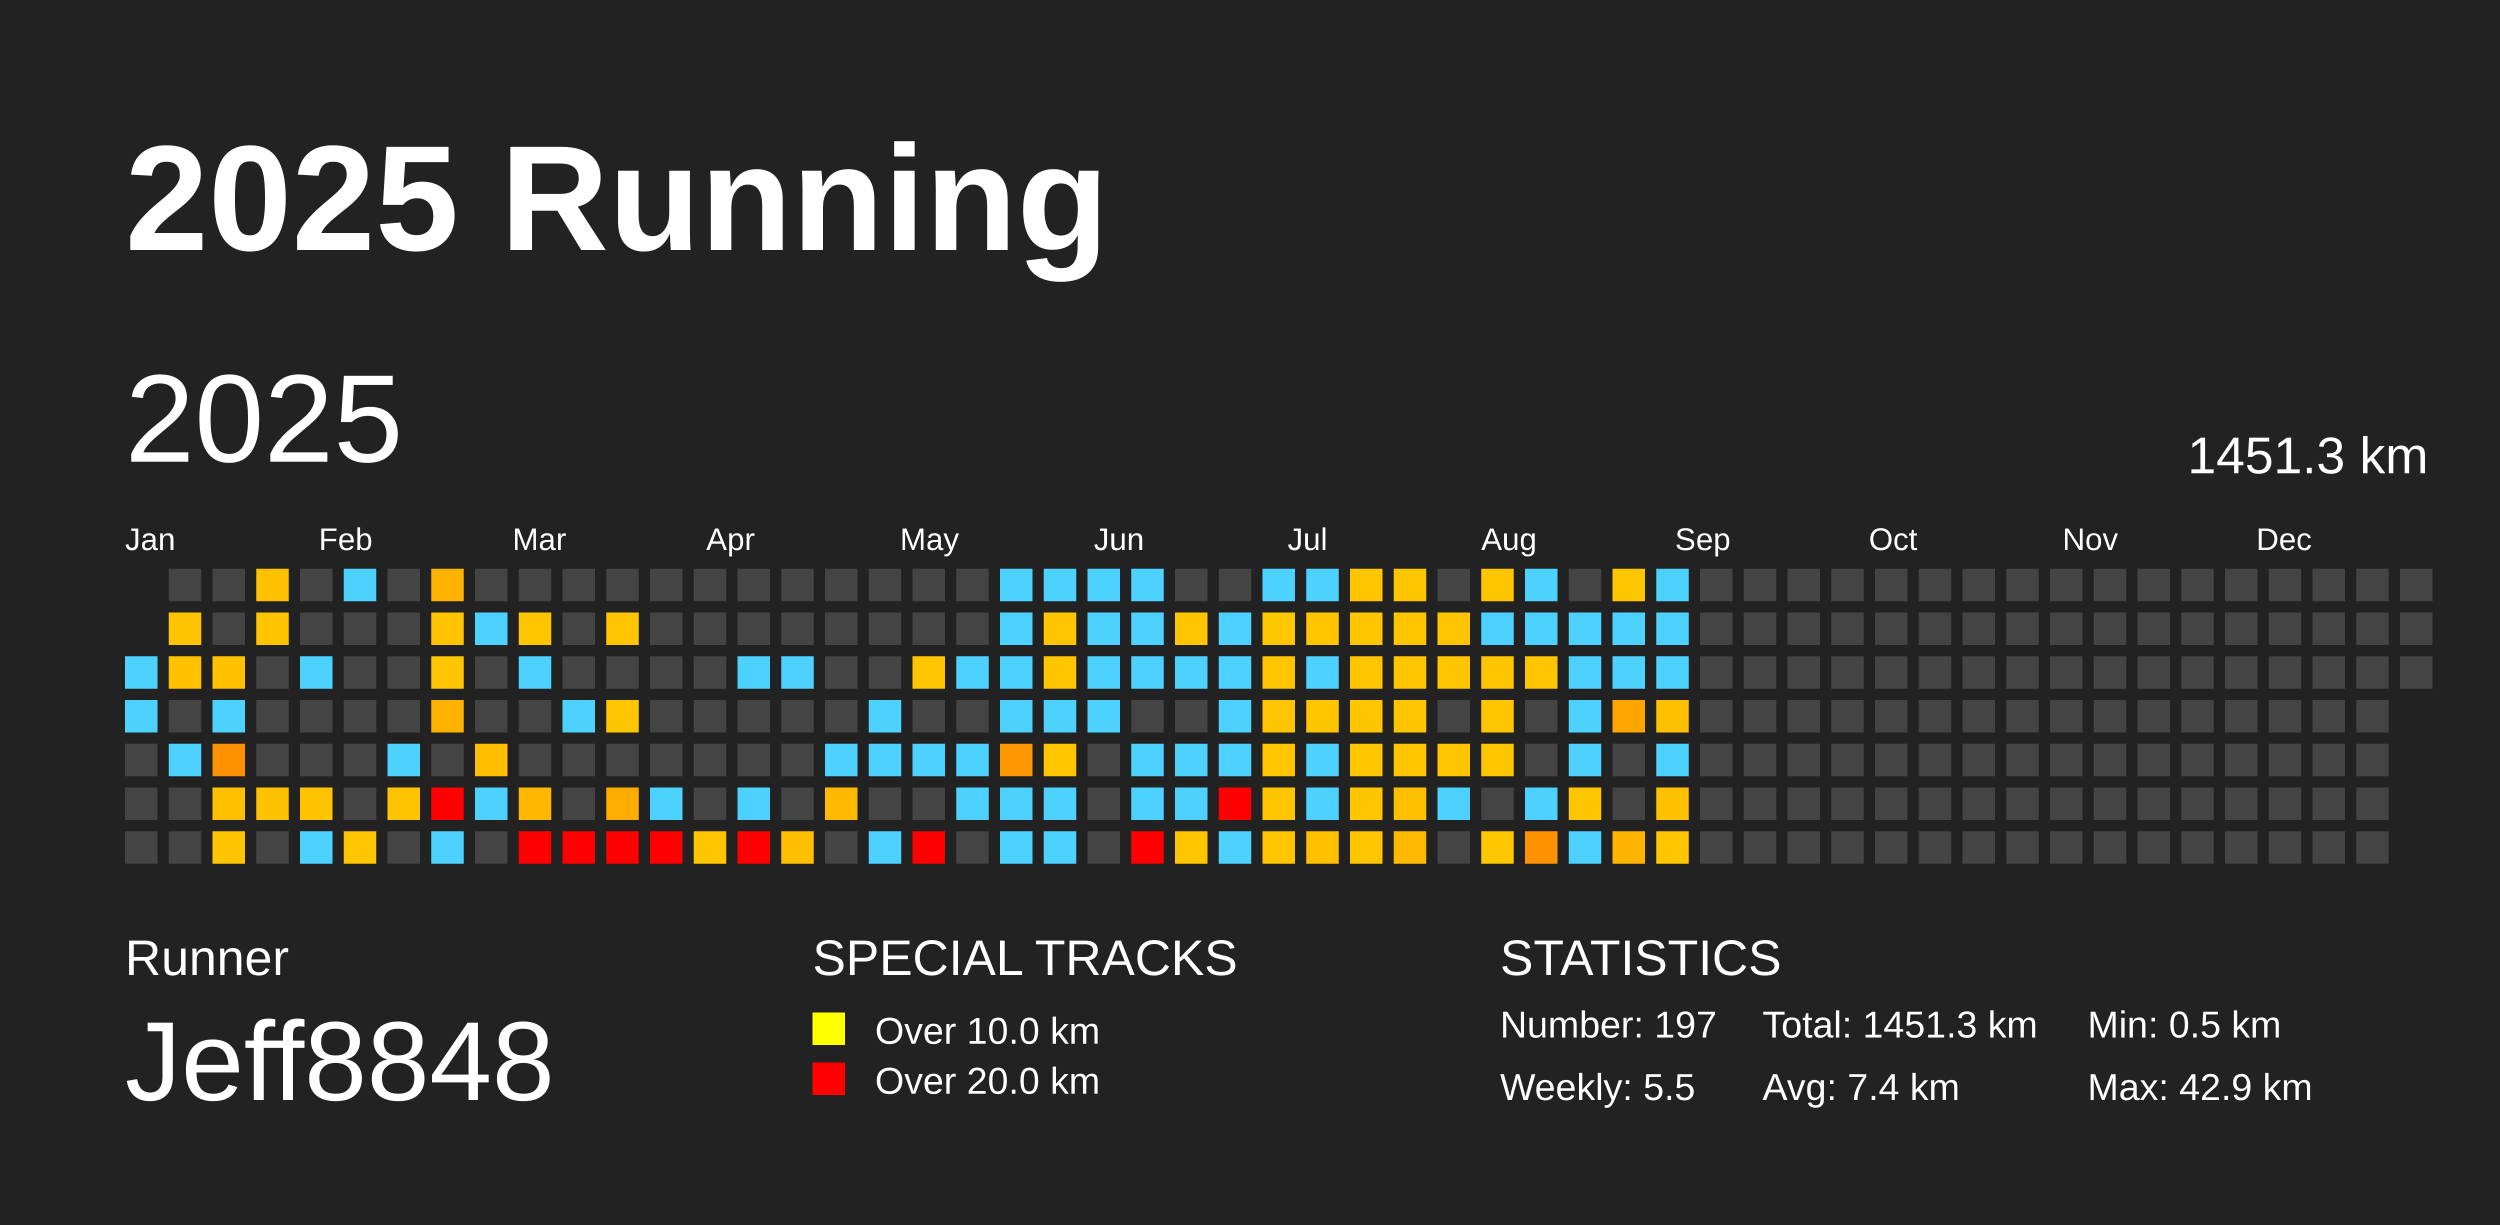
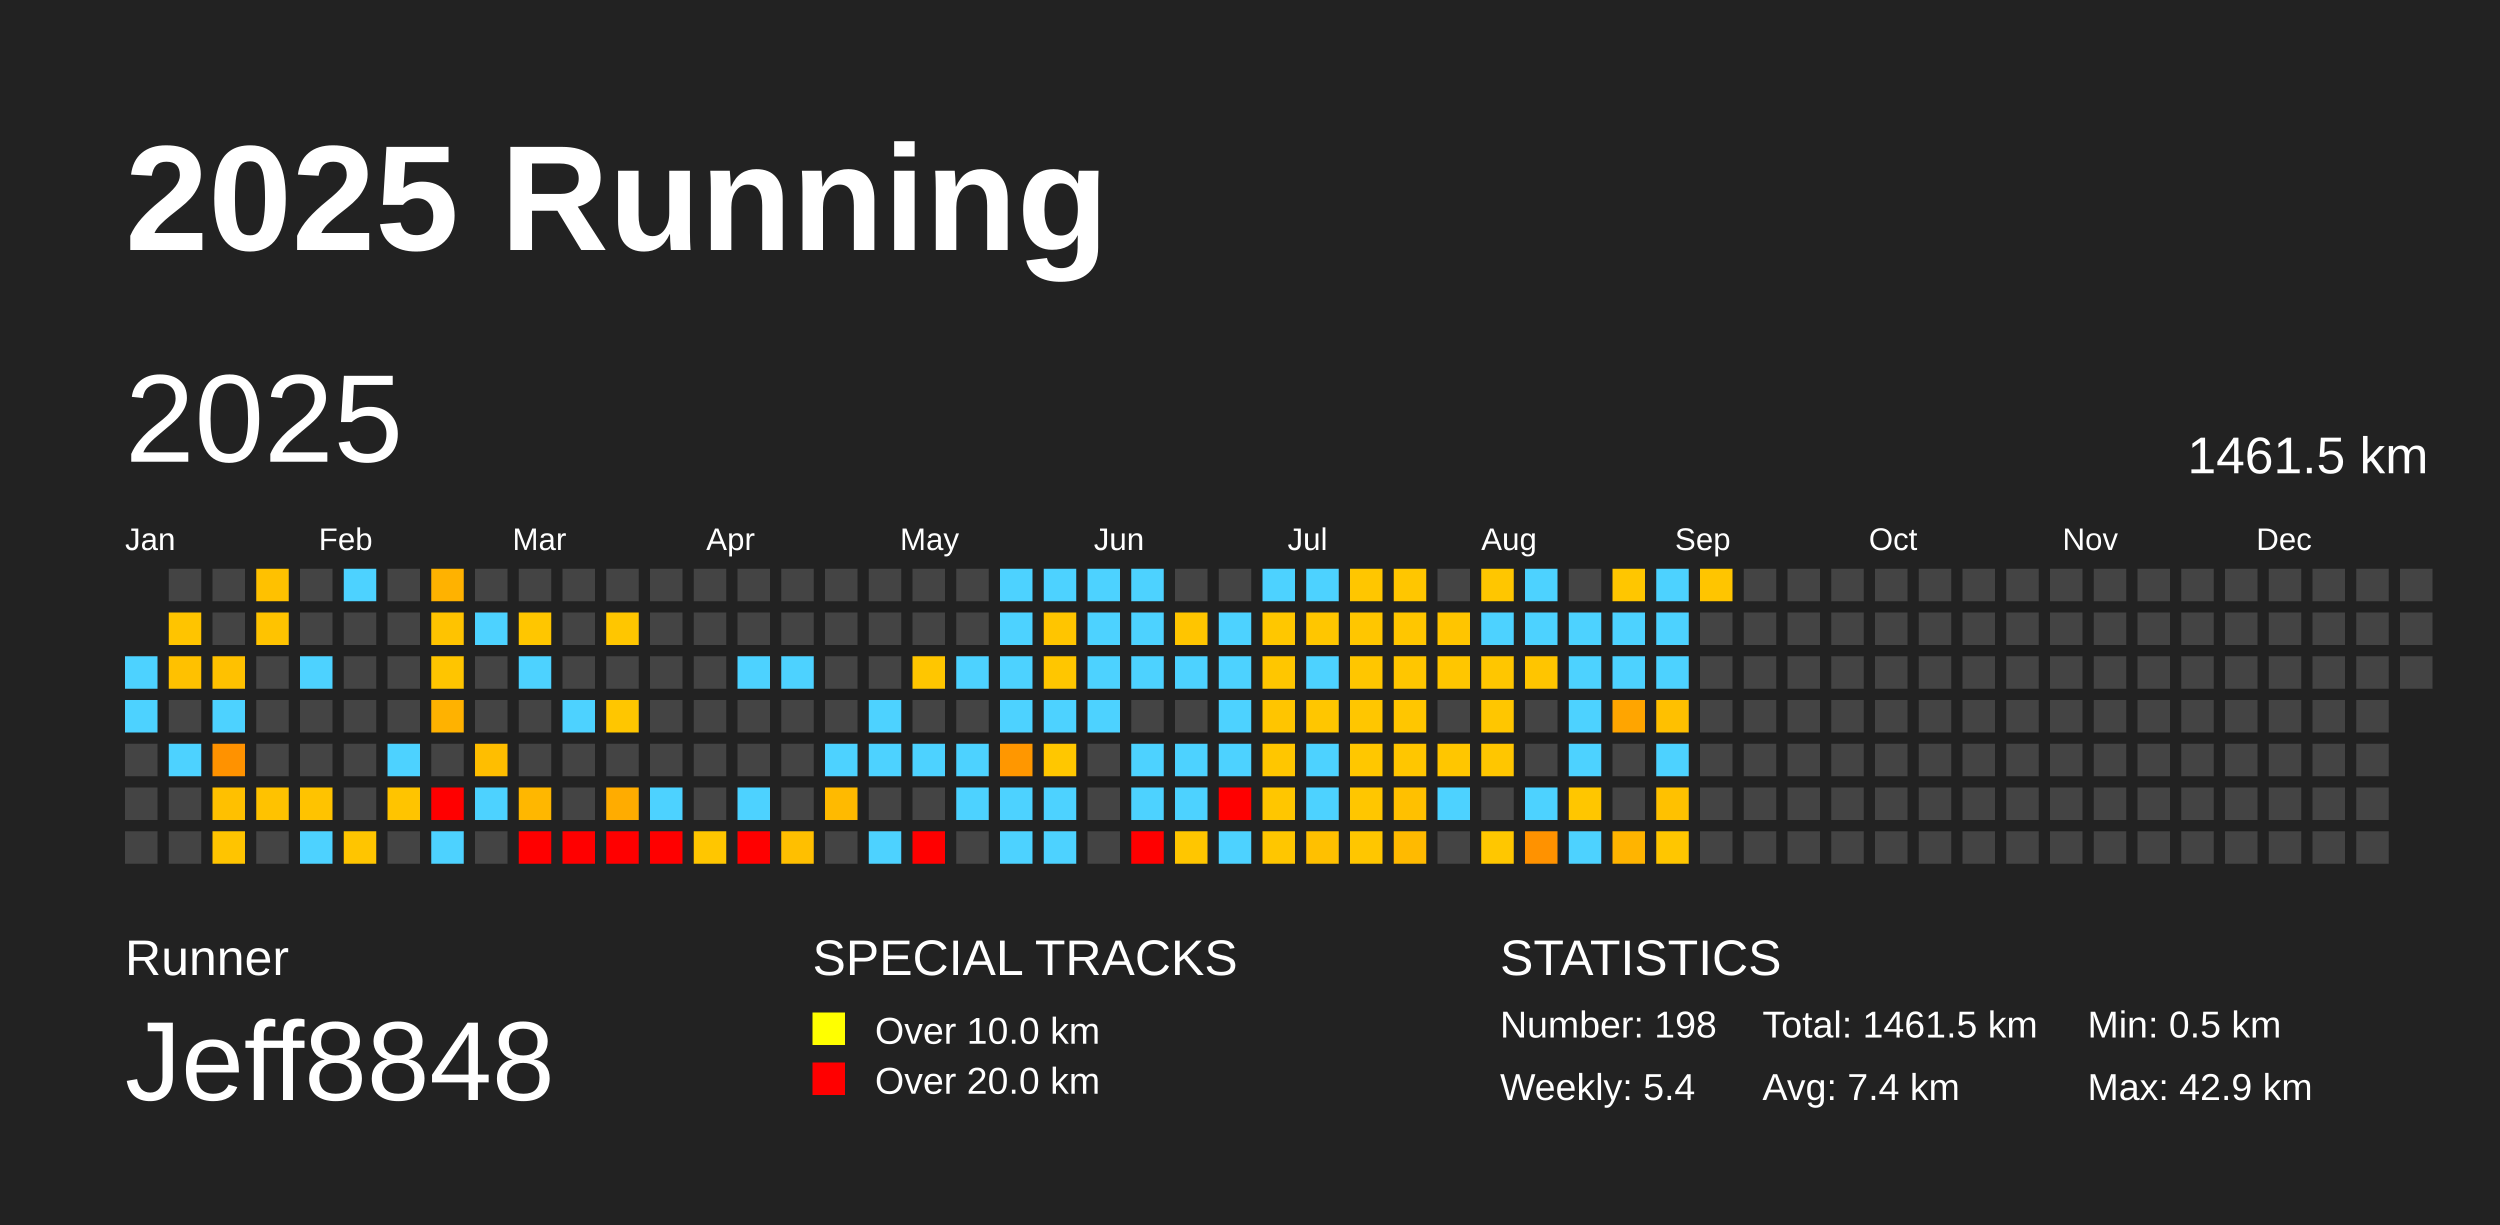
<svg xmlns="http://www.w3.org/2000/svg" baseProfile="full" height="98mm" version="1.1" viewBox="0,0,200,98" width="200mm">
  <defs />
  <rect fill="#222222" height="98" width="200" x="0" y="0" />
  <text fill="#FFFFFF" style="font-size:12px; font-family:Arial; font-weight:bold;" x="10" y="20">2025 Running</text>
  <text fill="#FFFFFF" style="font-size:4px; font-family:Arial" x="10" y="78">Runner</text>
  <text fill="#FFFFFF" style="font-size:9px; font-family:Arial" x="10" y="88">Jeff8848</text>
  <text fill="#FFFFFF" style="font-size:4px; font-family:Arial" x="65" y="78">SPECIAL TRACKS</text>
  <rect fill="yellow" height="2.6" width="2.6" x="65" y="81" />
  <text fill="#FFFFFF" style="font-size:3px; font-family:Arial" x="70" y="83.5">Over 10.0 km</text>
  <rect fill="red" height="2.6" width="2.6" x="65" y="85" />
  <text fill="#FFFFFF" style="font-size:3px; font-family:Arial" x="70" y="87.5">Over 20.0 km</text>
  <text fill="#FFFFFF" style="font-size:4px; font-family:Arial" x="120" y="78">STATISTICS</text>
-   <text fill="#FFFFFF" style="font-size:3px; font-family:Arial" x="120" y="83">Number: 197</text>
-   <text fill="#FFFFFF" style="font-size:3px; font-family:Arial" x="120" y="88">Weekly: 5.5</text>
-   <text fill="#FFFFFF" style="font-size:3px; font-family:Arial" x="141" y="83">Total: 1451.3 km</text>
+   <text fill="#FFFFFF" style="font-size:3px; font-family:Arial" x="120" y="83">Number: 198</text>
+   <text fill="#FFFFFF" style="font-size:3px; font-family:Arial" x="120" y="88">Weekly: 5.4</text>
+   <text fill="#FFFFFF" style="font-size:3px; font-family:Arial" x="141" y="83">Total: 1461.5 km</text>
  <text fill="#FFFFFF" style="font-size:3px; font-family:Arial" x="141" y="88">Avg: 7.4 km</text>
  <text fill="#FFFFFF" style="font-size:3px; font-family:Arial" x="167" y="83">Min: 0.5 km</text>
  <text fill="#FFFFFF" style="font-size:3px; font-family:Arial" x="167" y="88">Max: 42.9 km</text>
  <text dominant-baseline="hanging" fill="#FFFFFF" style="font-size:10.0px; font-family:Arial;" x="10" y="30">2025</text>
-   <text dominant-baseline="hanging" fill="#FFFFFF" style="font-size:4.125px; font-family:Arial;" x="175" y="35">1451.3 km</text>
+   <text dominant-baseline="hanging" fill="#FFFFFF" style="font-size:4.125px; font-family:Arial;" x="175" y="35">1461.5 km</text>
  <text fill="#FFFFFF" style="font-size:2.5px; font-family:Arial" x="10.0" y="44">Jan</text>
  <text fill="#FFFFFF" style="font-size:2.5px; font-family:Arial" x="25.5" y="44">Feb</text>
  <text fill="#FFFFFF" style="font-size:2.5px; font-family:Arial" x="41.0" y="44">Mar</text>
  <text fill="#FFFFFF" style="font-size:2.5px; font-family:Arial" x="56.5" y="44">Apr</text>
  <text fill="#FFFFFF" style="font-size:2.5px; font-family:Arial" x="72.0" y="44">May</text>
  <text fill="#FFFFFF" style="font-size:2.5px; font-family:Arial" x="87.5" y="44">Jun</text>
  <text fill="#FFFFFF" style="font-size:2.5px; font-family:Arial" x="103.0" y="44">Jul</text>
  <text fill="#FFFFFF" style="font-size:2.5px; font-family:Arial" x="118.5" y="44">Aug</text>
  <text fill="#FFFFFF" style="font-size:2.5px; font-family:Arial" x="134.0" y="44">Sep</text>
  <text fill="#FFFFFF" style="font-size:2.5px; font-family:Arial" x="149.5" y="44">Oct</text>
  <text fill="#FFFFFF" style="font-size:2.5px; font-family:Arial" x="165.0" y="44">Nov</text>
  <text fill="#FFFFFF" style="font-size:2.5px; font-family:Arial" x="180.5" y="44">Dec</text>
  <rect fill="#4dd2ff" height="2.6" width="2.6" x="10.0" y="52.5" />
  <rect fill="#4dd2ff" height="2.6" width="2.6" x="10.0" y="56.0" />
  <rect fill="#444444" height="2.6" width="2.6" x="10.0" y="59.5" />
  <rect fill="#444444" height="2.6" width="2.6" x="10.0" y="63.0" />
  <rect fill="#444444" height="2.6" width="2.6" x="10.0" y="66.5" />
  <rect fill="#444444" height="2.6" width="2.6" x="13.5" y="45.5" />
  <rect fill="#ffc400" height="2.6" width="2.6" x="13.5" y="49.0" />
  <rect fill="#ffc100" height="2.6" width="2.6" x="13.5" y="52.5" />
  <rect fill="#444444" height="2.6" width="2.6" x="13.5" y="56.0" />
  <rect fill="#4dd2ff" height="2.6" width="2.6" x="13.5" y="59.5" />
  <rect fill="#444444" height="2.6" width="2.6" x="13.5" y="63.0" />
  <rect fill="#444444" height="2.6" width="2.6" x="13.5" y="66.5" />
  <rect fill="#444444" height="2.6" width="2.6" x="17.0" y="45.5" />
  <rect fill="#444444" height="2.6" width="2.6" x="17.0" y="49.0" />
  <rect fill="#ffc100" height="2.6" width="2.6" x="17.0" y="52.5" />
  <rect fill="#4dd2ff" height="2.6" width="2.6" x="17.0" y="56.0" />
  <rect fill="#ff9200" height="2.6" width="2.6" x="17.0" y="59.5" />
  <rect fill="#ffc000" height="2.6" width="2.6" x="17.0" y="63.0" />
  <rect fill="#ffc400" height="2.6" width="2.6" x="17.0" y="66.5" />
  <rect fill="#ffc100" height="2.6" width="2.6" x="20.5" y="45.5" />
  <rect fill="#ffc300" height="2.6" width="2.6" x="20.5" y="49.0" />
  <rect fill="#444444" height="2.6" width="2.6" x="20.5" y="52.5" />
  <rect fill="#444444" height="2.6" width="2.6" x="20.5" y="56.0" />
  <rect fill="#444444" height="2.6" width="2.6" x="20.5" y="59.5" />
  <rect fill="#ffc200" height="2.6" width="2.6" x="20.5" y="63.0" />
  <rect fill="#444444" height="2.6" width="2.6" x="20.5" y="66.5" />
  <rect fill="#444444" height="2.6" width="2.6" x="24.0" y="45.5" />
  <rect fill="#444444" height="2.6" width="2.6" x="24.0" y="49.0" />
  <rect fill="#4dd2ff" height="2.6" width="2.6" x="24.0" y="52.5" />
  <rect fill="#444444" height="2.6" width="2.6" x="24.0" y="56.0" />
  <rect fill="#444444" height="2.6" width="2.6" x="24.0" y="59.5" />
  <rect fill="#ffc300" height="2.6" width="2.6" x="24.0" y="63.0" />
  <rect fill="#4dd2ff" height="2.6" width="2.6" x="24.0" y="66.5" />
  <rect fill="#4dd2ff" height="2.6" width="2.6" x="27.5" y="45.5" />
  <rect fill="#444444" height="2.6" width="2.6" x="27.5" y="49.0" />
  <rect fill="#444444" height="2.6" width="2.6" x="27.5" y="52.5" />
  <rect fill="#444444" height="2.6" width="2.6" x="27.5" y="56.0" />
  <rect fill="#444444" height="2.6" width="2.6" x="27.5" y="59.5" />
  <rect fill="#444444" height="2.6" width="2.6" x="27.5" y="63.0" />
  <rect fill="#ffc500" height="2.6" width="2.6" x="27.5" y="66.5" />
  <rect fill="#444444" height="2.6" width="2.6" x="31.0" y="45.5" />
  <rect fill="#444444" height="2.6" width="2.6" x="31.0" y="49.0" />
  <rect fill="#444444" height="2.6" width="2.6" x="31.0" y="52.5" />
  <rect fill="#444444" height="2.6" width="2.6" x="31.0" y="56.0" />
  <rect fill="#4dd2ff" height="2.6" width="2.6" x="31.0" y="59.5" />
  <rect fill="#ffc400" height="2.6" width="2.6" x="31.0" y="63.0" />
  <rect fill="#444444" height="2.6" width="2.6" x="31.0" y="66.5" />
  <rect fill="#ffb200" height="2.6" width="2.6" x="34.5" y="45.5" />
  <rect fill="#ffc300" height="2.6" width="2.6" x="34.5" y="49.0" />
  <rect fill="#ffc500" height="2.6" width="2.6" x="34.5" y="52.5" />
  <rect fill="#ffb200" height="2.6" width="2.6" x="34.5" y="56.0" />
  <rect fill="#444444" height="2.6" width="2.6" x="34.5" y="59.5" />
  <rect fill="red" height="2.6" width="2.6" x="34.5" y="63.0" />
  <rect fill="#4dd2ff" height="2.6" width="2.6" x="34.5" y="66.5" />
  <rect fill="#444444" height="2.6" width="2.6" x="38.0" y="45.5" />
  <rect fill="#4dd2ff" height="2.6" width="2.6" x="38.0" y="49.0" />
  <rect fill="#444444" height="2.6" width="2.6" x="38.0" y="52.5" />
  <rect fill="#444444" height="2.6" width="2.6" x="38.0" y="56.0" />
  <rect fill="#ffbe00" height="2.6" width="2.6" x="38.0" y="59.5" />
  <rect fill="#4dd2ff" height="2.6" width="2.6" x="38.0" y="63.0" />
  <rect fill="#444444" height="2.6" width="2.6" x="38.0" y="66.5" />
  <rect fill="#444444" height="2.6" width="2.6" x="41.5" y="45.5" />
  <rect fill="#ffc600" height="2.6" width="2.6" x="41.5" y="49.0" />
  <rect fill="#4dd2ff" height="2.6" width="2.6" x="41.5" y="52.5" />
  <rect fill="#444444" height="2.6" width="2.6" x="41.5" y="56.0" />
  <rect fill="#444444" height="2.6" width="2.6" x="41.5" y="59.5" />
  <rect fill="#ffb700" height="2.6" width="2.6" x="41.5" y="63.0" />
  <rect fill="red" height="2.6" width="2.6" x="41.5" y="66.5" />
  <rect fill="#444444" height="2.6" width="2.6" x="45.0" y="45.5" />
  <rect fill="#444444" height="2.6" width="2.6" x="45.0" y="49.0" />
  <rect fill="#444444" height="2.6" width="2.6" x="45.0" y="52.5" />
  <rect fill="#4dd2ff" height="2.6" width="2.6" x="45.0" y="56.0" />
  <rect fill="#444444" height="2.6" width="2.6" x="45.0" y="59.5" />
  <rect fill="#444444" height="2.6" width="2.6" x="45.0" y="63.0" />
  <rect fill="red" height="2.6" width="2.6" x="45.0" y="66.5" />
  <rect fill="#444444" height="2.6" width="2.6" x="48.5" y="45.5" />
  <rect fill="#ffc600" height="2.6" width="2.6" x="48.5" y="49.0" />
  <rect fill="#444444" height="2.6" width="2.6" x="48.5" y="52.5" />
  <rect fill="#ffc600" height="2.6" width="2.6" x="48.5" y="56.0" />
  <rect fill="#444444" height="2.6" width="2.6" x="48.5" y="59.5" />
  <rect fill="#ffac00" height="2.6" width="2.6" x="48.5" y="63.0" />
  <rect fill="red" height="2.6" width="2.6" x="48.5" y="66.5" />
  <rect fill="#444444" height="2.6" width="2.6" x="52.0" y="45.5" />
  <rect fill="#444444" height="2.6" width="2.6" x="52.0" y="49.0" />
  <rect fill="#444444" height="2.6" width="2.6" x="52.0" y="52.5" />
  <rect fill="#444444" height="2.6" width="2.6" x="52.0" y="56.0" />
  <rect fill="#444444" height="2.6" width="2.6" x="52.0" y="59.5" />
  <rect fill="#4dd2ff" height="2.6" width="2.6" x="52.0" y="63.0" />
  <rect fill="red" height="2.6" width="2.6" x="52.0" y="66.5" />
  <rect fill="#444444" height="2.6" width="2.6" x="55.5" y="45.5" />
  <rect fill="#444444" height="2.6" width="2.6" x="55.5" y="49.0" />
  <rect fill="#444444" height="2.6" width="2.6" x="55.5" y="52.5" />
  <rect fill="#444444" height="2.6" width="2.6" x="55.5" y="56.0" />
  <rect fill="#444444" height="2.6" width="2.6" x="55.5" y="59.5" />
  <rect fill="#444444" height="2.6" width="2.6" x="55.5" y="63.0" />
  <rect fill="#ffc600" height="2.6" width="2.6" x="55.5" y="66.5" />
  <rect fill="#444444" height="2.6" width="2.6" x="59.0" y="45.5" />
  <rect fill="#444444" height="2.6" width="2.6" x="59.0" y="49.0" />
  <rect fill="#4dd2ff" height="2.6" width="2.6" x="59.0" y="52.5" />
  <rect fill="#444444" height="2.6" width="2.6" x="59.0" y="56.0" />
  <rect fill="#444444" height="2.6" width="2.6" x="59.0" y="59.5" />
  <rect fill="#4dd2ff" height="2.6" width="2.6" x="59.0" y="63.0" />
  <rect fill="red" height="2.6" width="2.6" x="59.0" y="66.5" />
  <rect fill="#444444" height="2.6" width="2.6" x="62.5" y="45.5" />
  <rect fill="#444444" height="2.6" width="2.6" x="62.5" y="49.0" />
  <rect fill="#4dd2ff" height="2.6" width="2.6" x="62.5" y="52.5" />
  <rect fill="#444444" height="2.6" width="2.6" x="62.5" y="56.0" />
  <rect fill="#444444" height="2.6" width="2.6" x="62.5" y="59.5" />
  <rect fill="#444444" height="2.6" width="2.6" x="62.5" y="63.0" />
  <rect fill="#ffbf00" height="2.6" width="2.6" x="62.5" y="66.5" />
  <rect fill="#444444" height="2.6" width="2.6" x="66.0" y="45.5" />
  <rect fill="#444444" height="2.6" width="2.6" x="66.0" y="49.0" />
  <rect fill="#444444" height="2.6" width="2.6" x="66.0" y="52.5" />
  <rect fill="#444444" height="2.6" width="2.6" x="66.0" y="56.0" />
  <rect fill="#4dd2ff" height="2.6" width="2.6" x="66.0" y="59.5" />
  <rect fill="#ffba00" height="2.6" width="2.6" x="66.0" y="63.0" />
  <rect fill="#444444" height="2.6" width="2.6" x="66.0" y="66.5" />
  <rect fill="#444444" height="2.6" width="2.6" x="69.5" y="45.5" />
  <rect fill="#444444" height="2.6" width="2.6" x="69.5" y="49.0" />
  <rect fill="#444444" height="2.6" width="2.6" x="69.5" y="52.5" />
  <rect fill="#4dd2ff" height="2.6" width="2.6" x="69.5" y="56.0" />
  <rect fill="#4dd2ff" height="2.6" width="2.6" x="69.5" y="59.5" />
  <rect fill="#444444" height="2.6" width="2.6" x="69.5" y="63.0" />
  <rect fill="#4dd2ff" height="2.6" width="2.6" x="69.5" y="66.5" />
  <rect fill="#444444" height="2.6" width="2.6" x="73.0" y="45.5" />
  <rect fill="#444444" height="2.6" width="2.6" x="73.0" y="49.0" />
  <rect fill="#ffc600" height="2.6" width="2.6" x="73.0" y="52.5" />
  <rect fill="#444444" height="2.6" width="2.6" x="73.0" y="56.0" />
  <rect fill="#4dd2ff" height="2.6" width="2.6" x="73.0" y="59.5" />
  <rect fill="#444444" height="2.6" width="2.6" x="73.0" y="63.0" />
  <rect fill="red" height="2.6" width="2.6" x="73.0" y="66.5" />
  <rect fill="#444444" height="2.6" width="2.6" x="76.5" y="45.5" />
  <rect fill="#444444" height="2.6" width="2.6" x="76.5" y="49.0" />
  <rect fill="#4dd2ff" height="2.6" width="2.6" x="76.5" y="52.5" />
  <rect fill="#444444" height="2.6" width="2.6" x="76.5" y="56.0" />
  <rect fill="#4dd2ff" height="2.6" width="2.6" x="76.5" y="59.5" />
  <rect fill="#4dd2ff" height="2.6" width="2.6" x="76.5" y="63.0" />
  <rect fill="#444444" height="2.6" width="2.6" x="76.5" y="66.5" />
  <rect fill="#4dd2ff" height="2.6" width="2.6" x="80.0" y="45.5" />
  <rect fill="#4dd2ff" height="2.6" width="2.6" x="80.0" y="49.0" />
  <rect fill="#4dd2ff" height="2.6" width="2.6" x="80.0" y="52.5" />
  <rect fill="#4dd2ff" height="2.6" width="2.6" x="80.0" y="56.0" />
  <rect fill="#ff9700" height="2.6" width="2.6" x="80.0" y="59.5" />
  <rect fill="#4dd2ff" height="2.6" width="2.6" x="80.0" y="63.0" />
  <rect fill="#4dd2ff" height="2.6" width="2.6" x="80.0" y="66.5" />
  <rect fill="#4dd2ff" height="2.6" width="2.6" x="83.5" y="45.5" />
  <rect fill="#ffc500" height="2.6" width="2.6" x="83.5" y="49.0" />
  <rect fill="#ffc600" height="2.6" width="2.6" x="83.5" y="52.5" />
  <rect fill="#4dd2ff" height="2.6" width="2.6" x="83.5" y="56.0" />
  <rect fill="#ffc700" height="2.6" width="2.6" x="83.5" y="59.5" />
  <rect fill="#4dd2ff" height="2.6" width="2.6" x="83.5" y="63.0" />
  <rect fill="#4dd2ff" height="2.6" width="2.6" x="83.5" y="66.5" />
  <rect fill="#4dd2ff" height="2.6" width="2.6" x="87.0" y="45.5" />
  <rect fill="#4dd2ff" height="2.6" width="2.6" x="87.0" y="49.0" />
  <rect fill="#4dd2ff" height="2.6" width="2.6" x="87.0" y="52.5" />
  <rect fill="#4dd2ff" height="2.6" width="2.6" x="87.0" y="56.0" />
  <rect fill="#444444" height="2.6" width="2.6" x="87.0" y="59.5" />
  <rect fill="#444444" height="2.6" width="2.6" x="87.0" y="63.0" />
  <rect fill="#444444" height="2.6" width="2.6" x="87.0" y="66.5" />
  <rect fill="#4dd2ff" height="2.6" width="2.6" x="90.5" y="45.5" />
  <rect fill="#4dd2ff" height="2.6" width="2.6" x="90.5" y="49.0" />
  <rect fill="#4dd2ff" height="2.6" width="2.6" x="90.5" y="52.5" />
  <rect fill="#444444" height="2.6" width="2.6" x="90.5" y="56.0" />
  <rect fill="#4dd2ff" height="2.6" width="2.6" x="90.5" y="59.5" />
  <rect fill="#4dd2ff" height="2.6" width="2.6" x="90.5" y="63.0" />
  <rect fill="red" height="2.6" width="2.6" x="90.5" y="66.5" />
  <rect fill="#444444" height="2.6" width="2.6" x="94.0" y="45.5" />
  <rect fill="#ffc500" height="2.6" width="2.6" x="94.0" y="49.0" />
  <rect fill="#4dd2ff" height="2.6" width="2.6" x="94.0" y="52.5" />
  <rect fill="#444444" height="2.6" width="2.6" x="94.0" y="56.0" />
  <rect fill="#4dd2ff" height="2.6" width="2.6" x="94.0" y="59.5" />
  <rect fill="#4dd2ff" height="2.6" width="2.6" x="94.0" y="63.0" />
  <rect fill="#ffc600" height="2.6" width="2.6" x="94.0" y="66.5" />
  <rect fill="#444444" height="2.6" width="2.6" x="97.5" y="45.5" />
  <rect fill="#4dd2ff" height="2.6" width="2.6" x="97.5" y="49.0" />
  <rect fill="#4dd2ff" height="2.6" width="2.6" x="97.5" y="52.5" />
  <rect fill="#4dd2ff" height="2.6" width="2.6" x="97.5" y="56.0" />
  <rect fill="#4dd2ff" height="2.6" width="2.6" x="97.5" y="59.5" />
  <rect fill="red" height="2.6" width="2.6" x="97.5" y="63.0" />
  <rect fill="#4dd2ff" height="2.6" width="2.6" x="97.5" y="66.5" />
  <rect fill="#4dd2ff" height="2.6" width="2.6" x="101.0" y="45.5" />
  <rect fill="#ffc700" height="2.6" width="2.6" x="101.0" y="49.0" />
  <rect fill="#ffc600" height="2.6" width="2.6" x="101.0" y="52.5" />
  <rect fill="#ffc500" height="2.6" width="2.6" x="101.0" y="56.0" />
  <rect fill="#ffc600" height="2.6" width="2.6" x="101.0" y="59.5" />
  <rect fill="#ffc600" height="2.6" width="2.6" x="101.0" y="63.0" />
  <rect fill="#ffc600" height="2.6" width="2.6" x="101.0" y="66.5" />
  <rect fill="#4dd2ff" height="2.6" width="2.6" x="104.5" y="45.5" />
  <rect fill="#ffc600" height="2.6" width="2.6" x="104.5" y="49.0" />
  <rect fill="#4dd2ff" height="2.6" width="2.6" x="104.5" y="52.5" />
  <rect fill="#ffc600" height="2.6" width="2.6" x="104.5" y="56.0" />
  <rect fill="#4dd2ff" height="2.6" width="2.6" x="104.5" y="59.5" />
  <rect fill="#4dd2ff" height="2.6" width="2.6" x="104.5" y="63.0" />
  <rect fill="#ffc000" height="2.6" width="2.6" x="104.5" y="66.5" />
  <rect fill="#ffc600" height="2.6" width="2.6" x="108.0" y="45.5" />
  <rect fill="#ffc600" height="2.6" width="2.6" x="108.0" y="49.0" />
  <rect fill="#ffc600" height="2.6" width="2.6" x="108.0" y="52.5" />
  <rect fill="#ffc600" height="2.6" width="2.6" x="108.0" y="56.0" />
  <rect fill="#ffc700" height="2.6" width="2.6" x="108.0" y="59.5" />
  <rect fill="#ffc600" height="2.6" width="2.6" x="108.0" y="63.0" />
  <rect fill="#ffc600" height="2.6" width="2.6" x="108.0" y="66.5" />
  <rect fill="#ffc600" height="2.6" width="2.6" x="111.5" y="45.5" />
  <rect fill="#ffc600" height="2.6" width="2.6" x="111.5" y="49.0" />
  <rect fill="#ffc600" height="2.6" width="2.6" x="111.5" y="52.5" />
  <rect fill="#ffc600" height="2.6" width="2.6" x="111.5" y="56.0" />
  <rect fill="#ffc600" height="2.6" width="2.6" x="111.5" y="59.5" />
  <rect fill="#ffc000" height="2.6" width="2.6" x="111.5" y="63.0" />
  <rect fill="#ffba00" height="2.6" width="2.6" x="111.5" y="66.5" />
  <rect fill="#444444" height="2.6" width="2.6" x="115.0" y="45.5" />
  <rect fill="#ffc500" height="2.6" width="2.6" x="115.0" y="49.0" />
  <rect fill="#ffc600" height="2.6" width="2.6" x="115.0" y="52.5" />
  <rect fill="#444444" height="2.6" width="2.6" x="115.0" y="56.0" />
  <rect fill="#ffc600" height="2.6" width="2.6" x="115.0" y="59.5" />
  <rect fill="#4dd2ff" height="2.6" width="2.6" x="115.0" y="63.0" />
  <rect fill="#444444" height="2.6" width="2.6" x="115.0" y="66.5" />
  <rect fill="#ffc600" height="2.6" width="2.6" x="118.5" y="45.5" />
  <rect fill="#4dd2ff" height="2.6" width="2.6" x="118.5" y="49.0" />
  <rect fill="#ffc600" height="2.6" width="2.6" x="118.5" y="52.5" />
  <rect fill="#ffc600" height="2.6" width="2.6" x="118.5" y="56.0" />
  <rect fill="#ffc600" height="2.6" width="2.6" x="118.5" y="59.5" />
  <rect fill="#444444" height="2.6" width="2.6" x="118.5" y="63.0" />
  <rect fill="#ffc700" height="2.6" width="2.6" x="118.5" y="66.5" />
  <rect fill="#4dd2ff" height="2.6" width="2.6" x="122.0" y="45.5" />
  <rect fill="#4dd2ff" height="2.6" width="2.6" x="122.0" y="49.0" />
  <rect fill="#ffc500" height="2.6" width="2.6" x="122.0" y="52.5" />
  <rect fill="#444444" height="2.6" width="2.6" x="122.0" y="56.0" />
  <rect fill="#444444" height="2.6" width="2.6" x="122.0" y="59.5" />
  <rect fill="#4dd2ff" height="2.6" width="2.6" x="122.0" y="63.0" />
  <rect fill="#ff9200" height="2.6" width="2.6" x="122.0" y="66.5" />
  <rect fill="#444444" height="2.6" width="2.6" x="125.5" y="45.5" />
  <rect fill="#4dd2ff" height="2.6" width="2.6" x="125.5" y="49.0" />
  <rect fill="#4dd2ff" height="2.6" width="2.6" x="125.5" y="52.5" />
  <rect fill="#4dd2ff" height="2.6" width="2.6" x="125.5" y="56.0" />
  <rect fill="#4dd2ff" height="2.6" width="2.6" x="125.5" y="59.5" />
  <rect fill="#ffc600" height="2.6" width="2.6" x="125.5" y="63.0" />
  <rect fill="#4dd2ff" height="2.6" width="2.6" x="125.5" y="66.5" />
  <rect fill="#ffc600" height="2.6" width="2.6" x="129.0" y="45.5" />
  <rect fill="#4dd2ff" height="2.6" width="2.6" x="129.0" y="49.0" />
  <rect fill="#4dd2ff" height="2.6" width="2.6" x="129.0" y="52.5" />
  <rect fill="#ffa500" height="2.6" width="2.6" x="129.0" y="56.0" />
  <rect fill="#444444" height="2.6" width="2.6" x="129.0" y="59.5" />
  <rect fill="#444444" height="2.6" width="2.6" x="129.0" y="63.0" />
  <rect fill="#ffb400" height="2.6" width="2.6" x="129.0" y="66.5" />
  <rect fill="#4dd2ff" height="2.6" width="2.6" x="132.5" y="45.5" />
  <rect fill="#4dd2ff" height="2.6" width="2.6" x="132.5" y="49.0" />
  <rect fill="#4dd2ff" height="2.6" width="2.6" x="132.5" y="52.5" />
  <rect fill="#ffc000" height="2.6" width="2.6" x="132.5" y="56.0" />
  <rect fill="#4dd2ff" height="2.6" width="2.6" x="132.5" y="59.5" />
  <rect fill="#ffc100" height="2.6" width="2.6" x="132.5" y="63.0" />
  <rect fill="#ffc600" height="2.6" width="2.6" x="132.5" y="66.5" />
-   <rect fill="#444444" height="2.6" width="2.6" x="136.0" y="45.5" />
+   <rect fill="#ffc500" height="2.6" width="2.6" x="136.0" y="45.5" />
  <rect fill="#444444" height="2.6" width="2.6" x="136.0" y="49.0" />
  <rect fill="#444444" height="2.6" width="2.6" x="136.0" y="52.5" />
  <rect fill="#444444" height="2.6" width="2.6" x="136.0" y="56.0" />
  <rect fill="#444444" height="2.6" width="2.6" x="136.0" y="59.5" />
  <rect fill="#444444" height="2.6" width="2.6" x="136.0" y="63.0" />
  <rect fill="#444444" height="2.6" width="2.6" x="136.0" y="66.5" />
  <rect fill="#444444" height="2.6" width="2.6" x="139.5" y="45.5" />
  <rect fill="#444444" height="2.6" width="2.6" x="139.5" y="49.0" />
  <rect fill="#444444" height="2.6" width="2.6" x="139.5" y="52.5" />
  <rect fill="#444444" height="2.6" width="2.6" x="139.5" y="56.0" />
  <rect fill="#444444" height="2.6" width="2.6" x="139.5" y="59.5" />
  <rect fill="#444444" height="2.6" width="2.6" x="139.5" y="63.0" />
  <rect fill="#444444" height="2.6" width="2.6" x="139.5" y="66.5" />
  <rect fill="#444444" height="2.6" width="2.6" x="143.0" y="45.5" />
  <rect fill="#444444" height="2.6" width="2.6" x="143.0" y="49.0" />
  <rect fill="#444444" height="2.6" width="2.6" x="143.0" y="52.5" />
  <rect fill="#444444" height="2.6" width="2.6" x="143.0" y="56.0" />
  <rect fill="#444444" height="2.6" width="2.6" x="143.0" y="59.5" />
  <rect fill="#444444" height="2.6" width="2.6" x="143.0" y="63.0" />
  <rect fill="#444444" height="2.6" width="2.6" x="143.0" y="66.5" />
  <rect fill="#444444" height="2.6" width="2.6" x="146.5" y="45.5" />
  <rect fill="#444444" height="2.6" width="2.6" x="146.5" y="49.0" />
  <rect fill="#444444" height="2.6" width="2.6" x="146.5" y="52.5" />
  <rect fill="#444444" height="2.6" width="2.6" x="146.5" y="56.0" />
  <rect fill="#444444" height="2.6" width="2.6" x="146.5" y="59.5" />
  <rect fill="#444444" height="2.6" width="2.6" x="146.5" y="63.0" />
  <rect fill="#444444" height="2.6" width="2.6" x="146.5" y="66.5" />
  <rect fill="#444444" height="2.6" width="2.6" x="150.0" y="45.5" />
  <rect fill="#444444" height="2.6" width="2.6" x="150.0" y="49.0" />
  <rect fill="#444444" height="2.6" width="2.6" x="150.0" y="52.5" />
  <rect fill="#444444" height="2.6" width="2.6" x="150.0" y="56.0" />
  <rect fill="#444444" height="2.6" width="2.6" x="150.0" y="59.5" />
  <rect fill="#444444" height="2.6" width="2.6" x="150.0" y="63.0" />
  <rect fill="#444444" height="2.6" width="2.6" x="150.0" y="66.5" />
  <rect fill="#444444" height="2.6" width="2.6" x="153.5" y="45.5" />
  <rect fill="#444444" height="2.6" width="2.6" x="153.5" y="49.0" />
  <rect fill="#444444" height="2.6" width="2.6" x="153.5" y="52.5" />
  <rect fill="#444444" height="2.6" width="2.6" x="153.5" y="56.0" />
  <rect fill="#444444" height="2.6" width="2.6" x="153.5" y="59.5" />
  <rect fill="#444444" height="2.6" width="2.6" x="153.5" y="63.0" />
  <rect fill="#444444" height="2.6" width="2.6" x="153.5" y="66.5" />
  <rect fill="#444444" height="2.6" width="2.6" x="157.0" y="45.5" />
  <rect fill="#444444" height="2.6" width="2.6" x="157.0" y="49.0" />
  <rect fill="#444444" height="2.6" width="2.6" x="157.0" y="52.5" />
  <rect fill="#444444" height="2.6" width="2.6" x="157.0" y="56.0" />
  <rect fill="#444444" height="2.6" width="2.6" x="157.0" y="59.5" />
  <rect fill="#444444" height="2.6" width="2.6" x="157.0" y="63.0" />
  <rect fill="#444444" height="2.6" width="2.6" x="157.0" y="66.5" />
  <rect fill="#444444" height="2.6" width="2.6" x="160.5" y="45.5" />
  <rect fill="#444444" height="2.6" width="2.6" x="160.5" y="49.0" />
  <rect fill="#444444" height="2.6" width="2.6" x="160.5" y="52.5" />
  <rect fill="#444444" height="2.6" width="2.6" x="160.5" y="56.0" />
  <rect fill="#444444" height="2.6" width="2.6" x="160.5" y="59.5" />
  <rect fill="#444444" height="2.6" width="2.6" x="160.5" y="63.0" />
  <rect fill="#444444" height="2.6" width="2.6" x="160.5" y="66.5" />
  <rect fill="#444444" height="2.6" width="2.6" x="164.0" y="45.5" />
  <rect fill="#444444" height="2.6" width="2.6" x="164.0" y="49.0" />
  <rect fill="#444444" height="2.6" width="2.6" x="164.0" y="52.5" />
  <rect fill="#444444" height="2.6" width="2.6" x="164.0" y="56.0" />
  <rect fill="#444444" height="2.6" width="2.6" x="164.0" y="59.5" />
  <rect fill="#444444" height="2.6" width="2.6" x="164.0" y="63.0" />
  <rect fill="#444444" height="2.6" width="2.6" x="164.0" y="66.5" />
  <rect fill="#444444" height="2.6" width="2.6" x="167.5" y="45.5" />
  <rect fill="#444444" height="2.6" width="2.6" x="167.5" y="49.0" />
  <rect fill="#444444" height="2.6" width="2.6" x="167.5" y="52.5" />
  <rect fill="#444444" height="2.6" width="2.6" x="167.5" y="56.0" />
  <rect fill="#444444" height="2.6" width="2.6" x="167.5" y="59.5" />
  <rect fill="#444444" height="2.6" width="2.6" x="167.5" y="63.0" />
  <rect fill="#444444" height="2.6" width="2.6" x="167.5" y="66.5" />
  <rect fill="#444444" height="2.6" width="2.6" x="171.0" y="45.5" />
  <rect fill="#444444" height="2.6" width="2.6" x="171.0" y="49.0" />
  <rect fill="#444444" height="2.6" width="2.6" x="171.0" y="52.5" />
  <rect fill="#444444" height="2.6" width="2.6" x="171.0" y="56.0" />
  <rect fill="#444444" height="2.6" width="2.6" x="171.0" y="59.5" />
  <rect fill="#444444" height="2.6" width="2.6" x="171.0" y="63.0" />
  <rect fill="#444444" height="2.6" width="2.6" x="171.0" y="66.5" />
  <rect fill="#444444" height="2.6" width="2.6" x="174.5" y="45.5" />
  <rect fill="#444444" height="2.6" width="2.6" x="174.5" y="49.0" />
  <rect fill="#444444" height="2.6" width="2.6" x="174.5" y="52.5" />
  <rect fill="#444444" height="2.6" width="2.6" x="174.5" y="56.0" />
  <rect fill="#444444" height="2.6" width="2.6" x="174.5" y="59.5" />
  <rect fill="#444444" height="2.6" width="2.6" x="174.5" y="63.0" />
  <rect fill="#444444" height="2.6" width="2.6" x="174.5" y="66.5" />
  <rect fill="#444444" height="2.6" width="2.6" x="178.0" y="45.5" />
  <rect fill="#444444" height="2.6" width="2.6" x="178.0" y="49.0" />
  <rect fill="#444444" height="2.6" width="2.6" x="178.0" y="52.5" />
  <rect fill="#444444" height="2.6" width="2.6" x="178.0" y="56.0" />
  <rect fill="#444444" height="2.6" width="2.6" x="178.0" y="59.5" />
  <rect fill="#444444" height="2.6" width="2.6" x="178.0" y="63.0" />
  <rect fill="#444444" height="2.6" width="2.6" x="178.0" y="66.5" />
  <rect fill="#444444" height="2.6" width="2.6" x="181.5" y="45.5" />
  <rect fill="#444444" height="2.6" width="2.6" x="181.5" y="49.0" />
  <rect fill="#444444" height="2.6" width="2.6" x="181.5" y="52.5" />
  <rect fill="#444444" height="2.6" width="2.6" x="181.5" y="56.0" />
  <rect fill="#444444" height="2.6" width="2.6" x="181.5" y="59.5" />
  <rect fill="#444444" height="2.6" width="2.6" x="181.5" y="63.0" />
  <rect fill="#444444" height="2.6" width="2.6" x="181.5" y="66.5" />
  <rect fill="#444444" height="2.6" width="2.6" x="185.0" y="45.5" />
  <rect fill="#444444" height="2.6" width="2.6" x="185.0" y="49.0" />
  <rect fill="#444444" height="2.6" width="2.6" x="185.0" y="52.5" />
  <rect fill="#444444" height="2.6" width="2.6" x="185.0" y="56.0" />
  <rect fill="#444444" height="2.6" width="2.6" x="185.0" y="59.5" />
  <rect fill="#444444" height="2.6" width="2.6" x="185.0" y="63.0" />
  <rect fill="#444444" height="2.6" width="2.6" x="185.0" y="66.5" />
  <rect fill="#444444" height="2.6" width="2.6" x="188.5" y="45.5" />
  <rect fill="#444444" height="2.6" width="2.6" x="188.5" y="49.0" />
  <rect fill="#444444" height="2.6" width="2.6" x="188.5" y="52.5" />
  <rect fill="#444444" height="2.6" width="2.6" x="188.5" y="56.0" />
  <rect fill="#444444" height="2.6" width="2.6" x="188.5" y="59.5" />
  <rect fill="#444444" height="2.6" width="2.6" x="188.5" y="63.0" />
  <rect fill="#444444" height="2.6" width="2.6" x="188.5" y="66.5" />
  <rect fill="#444444" height="2.6" width="2.6" x="192.0" y="45.5" />
  <rect fill="#444444" height="2.6" width="2.6" x="192.0" y="49.0" />
  <rect fill="#444444" height="2.6" width="2.6" x="192.0" y="52.5" />
</svg>
